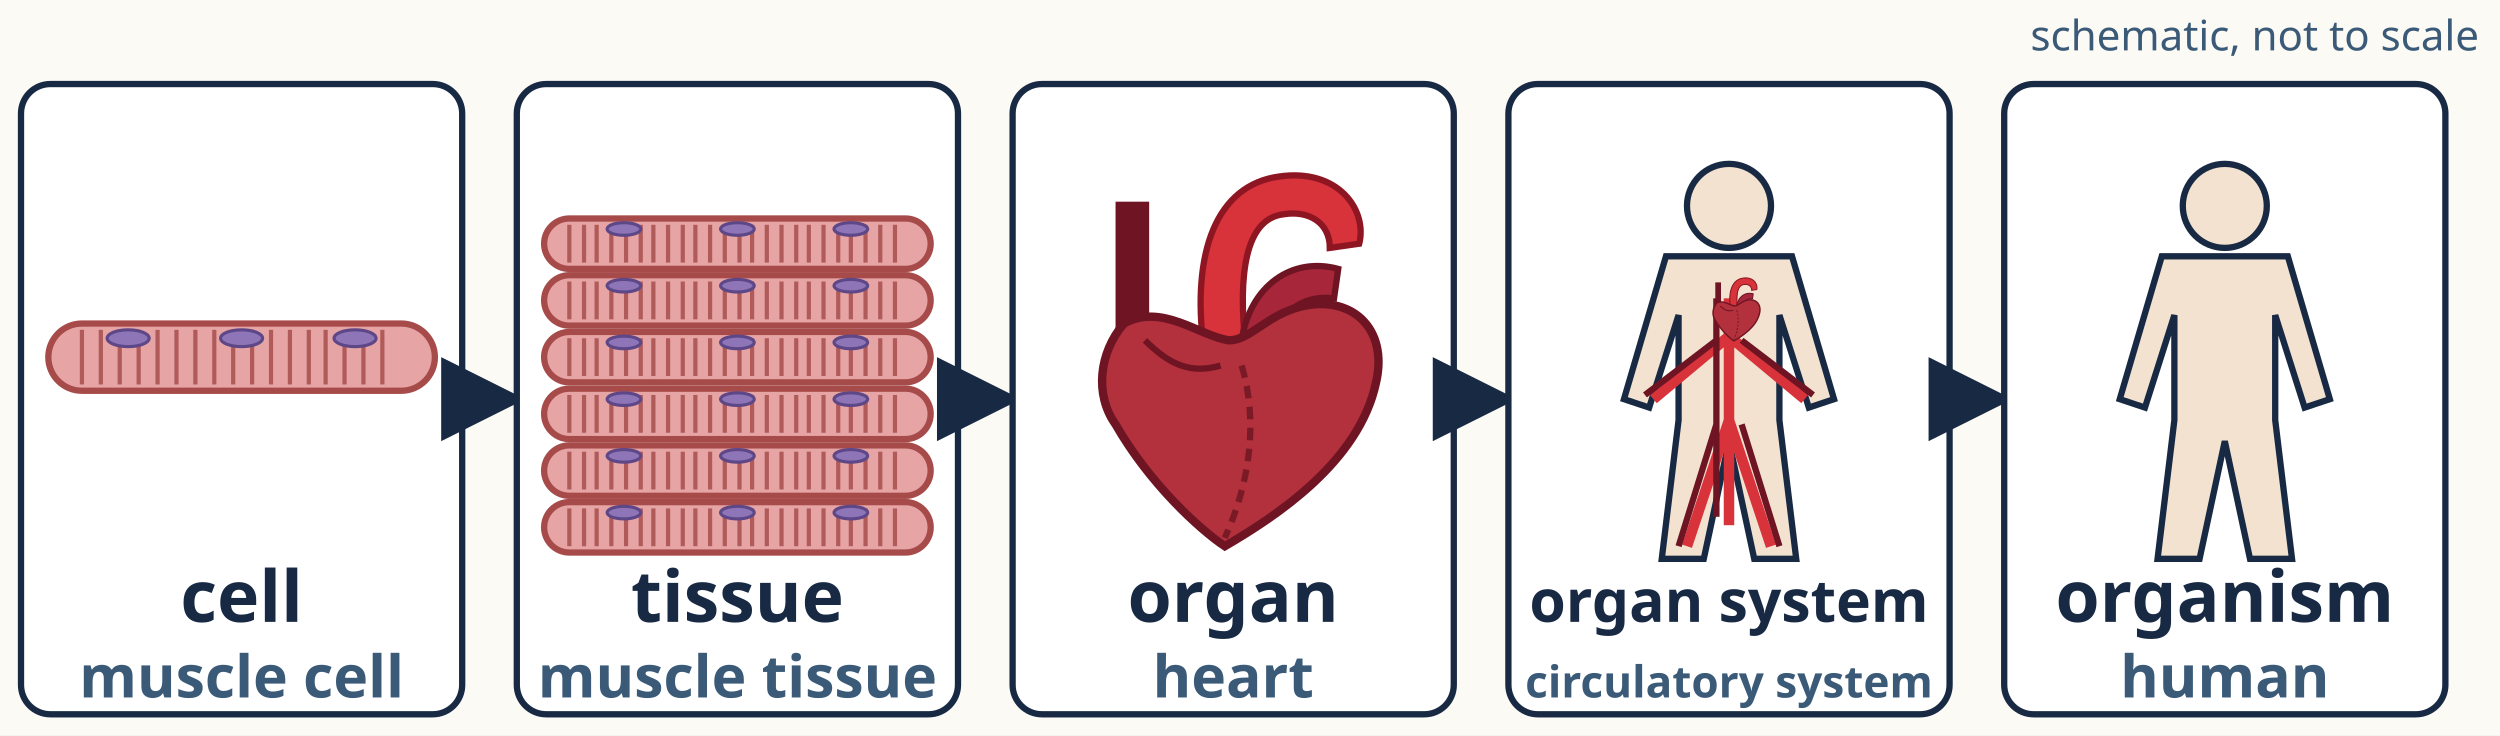
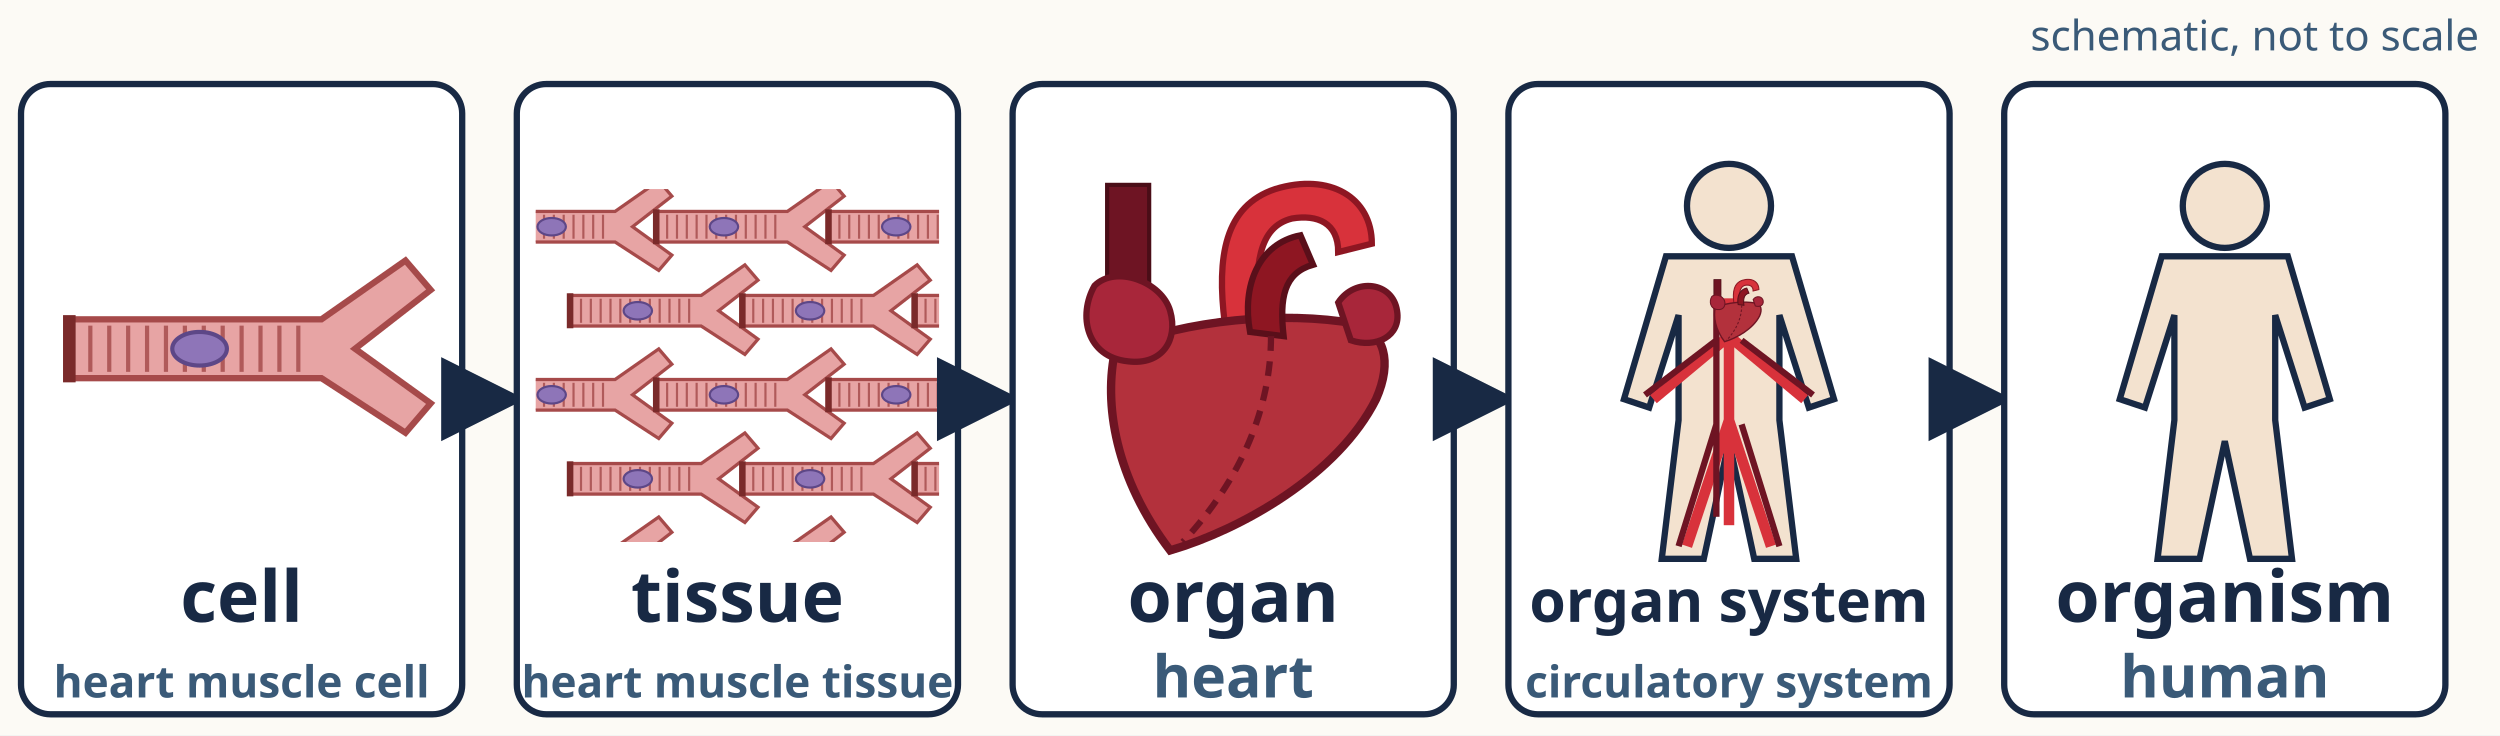
<svg xmlns="http://www.w3.org/2000/svg" viewBox="0 0 1190 350" role="img" aria-label="Zoom out from a muscle cell to muscle tissue, the heart (an organ), the circulatory system (an organ system) and a human (an organism)">
  <rect width="1190" height="350" fill="#fcfaf5" />
  <defs>
    <marker id="za" markerWidth="10" markerHeight="10" refX="8" refY="5" orient="auto">
      <path d="M0 0 L10 5 L0 10z" fill="#182944" />
    </marker>
  </defs>
  <rect x="10" y="40" width="210" height="300" rx="14" fill="#fff" stroke="#182944" stroke-width="3" />
  <g transform="translate(15 70)">
    <g transform="translate(0 0) scale(1.0)">
-       <rect x="8" y="84" width="184" height="32" rx="16" fill="#e7a4a4" stroke="#a64a4a" stroke-width="3" />
-       <line x1="24" y1="87" x2="24" y2="113" stroke="#b05a5a" stroke-width="2" />
-       <line x1="33" y1="87" x2="33" y2="113" stroke="#b05a5a" stroke-width="2" />
-       <line x1="42" y1="87" x2="42" y2="113" stroke="#b05a5a" stroke-width="2" />
-       <line x1="51" y1="87" x2="51" y2="113" stroke="#b05a5a" stroke-width="2" />
-       <line x1="60" y1="87" x2="60" y2="113" stroke="#b05a5a" stroke-width="2" />
-       <line x1="69" y1="87" x2="69" y2="113" stroke="#b05a5a" stroke-width="2" />
-       <line x1="78" y1="87" x2="78" y2="113" stroke="#b05a5a" stroke-width="2" />
-       <line x1="87" y1="87" x2="87" y2="113" stroke="#b05a5a" stroke-width="2" />
-       <line x1="96" y1="87" x2="96" y2="113" stroke="#b05a5a" stroke-width="2" />
-       <line x1="105" y1="87" x2="105" y2="113" stroke="#b05a5a" stroke-width="2" />
-       <line x1="114" y1="87" x2="114" y2="113" stroke="#b05a5a" stroke-width="2" />
-       <line x1="123" y1="87" x2="123" y2="113" stroke="#b05a5a" stroke-width="2" />
-       <line x1="132" y1="87" x2="132" y2="113" stroke="#b05a5a" stroke-width="2" />
-       <line x1="140" y1="87" x2="140" y2="113" stroke="#b05a5a" stroke-width="2" />
-       <line x1="149" y1="87" x2="149" y2="113" stroke="#b05a5a" stroke-width="2" />
-       <line x1="158" y1="87" x2="158" y2="113" stroke="#b05a5a" stroke-width="2" />
-       <line x1="167" y1="87" x2="167" y2="113" stroke="#b05a5a" stroke-width="2" />
-       <ellipse cx="46" cy="91" rx="10" ry="4" fill="#8e75b8" stroke="#5d4787" stroke-width="1.5" />
-       <ellipse cx="100" cy="91" rx="10" ry="4" fill="#8e75b8" stroke="#5d4787" stroke-width="1.5" />
-       <ellipse cx="154" cy="91" rx="10" ry="4" fill="#8e75b8" stroke="#5d4787" stroke-width="1.5" />
+       <path d="M18 82 H138 L178 54 L190 68 L154 96 L190 122 L178 136 L138 110 H18 Z" fill="#e7a4a4" stroke="#a64a4a" stroke-width="3" />
+       <line x1="28" y1="85" x2="28" y2="107" stroke="#b05a5a" stroke-width="2" />
+       <line x1="37" y1="85" x2="37" y2="107" stroke="#b05a5a" stroke-width="2" />
+       <line x1="46" y1="85" x2="46" y2="107" stroke="#b05a5a" stroke-width="2" />
+       <line x1="55" y1="85" x2="55" y2="107" stroke="#b05a5a" stroke-width="2" />
+       <line x1="64" y1="85" x2="64" y2="107" stroke="#b05a5a" stroke-width="2" />
+       <line x1="73" y1="85" x2="73" y2="107" stroke="#b05a5a" stroke-width="2" />
+       <line x1="82" y1="85" x2="82" y2="107" stroke="#b05a5a" stroke-width="2" />
+       <line x1="91" y1="85" x2="91" y2="107" stroke="#b05a5a" stroke-width="2" />
+       <line x1="100" y1="85" x2="100" y2="107" stroke="#b05a5a" stroke-width="2" />
+       <line x1="109" y1="85" x2="109" y2="107" stroke="#b05a5a" stroke-width="2" />
+       <line x1="118" y1="85" x2="118" y2="107" stroke="#b05a5a" stroke-width="2" />
+       <line x1="127" y1="85" x2="127" y2="107" stroke="#b05a5a" stroke-width="2" />
+       <line x1="18" y1="80" x2="18" y2="112" stroke="#7a2a2a" stroke-width="6" />
+       <ellipse cx="80" cy="96" rx="13" ry="8" fill="#8e75b8" stroke="#5d4787" stroke-width="2" />
    </g>
  </g>
  <text x="115" y="296" font-size="34" font-weight="800" fill="#182944" text-anchor="middle" font-family="Montserrat, Segoe UI, sans-serif">cell</text>
-   <text x="115" y="332" font-size="28" font-weight="700" fill="#3a5a78" text-anchor="middle" font-family="Montserrat, Segoe UI, sans-serif">muscle cell</text>
+   <text x="115" y="332" font-size="21" font-weight="700" fill="#3a5a78" text-anchor="middle" font-family="Montserrat, Segoe UI, sans-serif">heart muscle cell</text>
  <path d="M222 190 H242" stroke="#182944" stroke-width="4" marker-end="url(#za)" />
  <rect x="246" y="40" width="210" height="300" rx="14" fill="#fff" stroke="#182944" stroke-width="3" />
  <g transform="translate(251 70)">
-     <rect x="8" y="34" width="184" height="24" rx="12" fill="#e7a4a4" stroke="#a64a4a" stroke-width="3" />
-     <line x1="20" y1="37" x2="20" y2="55" stroke="#b05a5a" stroke-width="2" />
-     <line x1="27" y1="37" x2="27" y2="55" stroke="#b05a5a" stroke-width="2" />
-     <line x1="33" y1="37" x2="33" y2="55" stroke="#b05a5a" stroke-width="2" />
-     <line x1="40" y1="37" x2="40" y2="55" stroke="#b05a5a" stroke-width="2" />
-     <line x1="47" y1="37" x2="47" y2="55" stroke="#b05a5a" stroke-width="2" />
-     <line x1="54" y1="37" x2="54" y2="55" stroke="#b05a5a" stroke-width="2" />
-     <line x1="60" y1="37" x2="60" y2="55" stroke="#b05a5a" stroke-width="2" />
-     <line x1="67" y1="37" x2="67" y2="55" stroke="#b05a5a" stroke-width="2" />
-     <line x1="74" y1="37" x2="74" y2="55" stroke="#b05a5a" stroke-width="2" />
-     <line x1="80" y1="37" x2="80" y2="55" stroke="#b05a5a" stroke-width="2" />
-     <line x1="87" y1="37" x2="87" y2="55" stroke="#b05a5a" stroke-width="2" />
-     <line x1="94" y1="37" x2="94" y2="55" stroke="#b05a5a" stroke-width="2" />
-     <line x1="101" y1="37" x2="101" y2="55" stroke="#b05a5a" stroke-width="2" />
-     <line x1="107" y1="37" x2="107" y2="55" stroke="#b05a5a" stroke-width="2" />
-     <line x1="114" y1="37" x2="114" y2="55" stroke="#b05a5a" stroke-width="2" />
-     <line x1="121" y1="37" x2="121" y2="55" stroke="#b05a5a" stroke-width="2" />
-     <line x1="128" y1="37" x2="128" y2="55" stroke="#b05a5a" stroke-width="2" />
-     <line x1="134" y1="37" x2="134" y2="55" stroke="#b05a5a" stroke-width="2" />
-     <line x1="141" y1="37" x2="141" y2="55" stroke="#b05a5a" stroke-width="2" />
-     <line x1="148" y1="37" x2="148" y2="55" stroke="#b05a5a" stroke-width="2" />
-     <line x1="154" y1="37" x2="154" y2="55" stroke="#b05a5a" stroke-width="2" />
-     <line x1="161" y1="37" x2="161" y2="55" stroke="#b05a5a" stroke-width="2" />
-     <line x1="168" y1="37" x2="168" y2="55" stroke="#b05a5a" stroke-width="2" />
-     <line x1="175" y1="37" x2="175" y2="55" stroke="#b05a5a" stroke-width="2" />
-     <ellipse cx="46" cy="39" rx="8" ry="3" fill="#8e75b8" stroke="#5d4787" stroke-width="1.5" />
-     <ellipse cx="100" cy="39" rx="8" ry="3" fill="#8e75b8" stroke="#5d4787" stroke-width="1.5" />
-     <ellipse cx="154" cy="39" rx="8" ry="3" fill="#8e75b8" stroke="#5d4787" stroke-width="1.5" />
-     <rect x="8" y="61" width="184" height="24" rx="12" fill="#e7a4a4" stroke="#a64a4a" stroke-width="3" />
-     <line x1="20" y1="64" x2="20" y2="82" stroke="#b05a5a" stroke-width="2" />
-     <line x1="27" y1="64" x2="27" y2="82" stroke="#b05a5a" stroke-width="2" />
-     <line x1="33" y1="64" x2="33" y2="82" stroke="#b05a5a" stroke-width="2" />
-     <line x1="40" y1="64" x2="40" y2="82" stroke="#b05a5a" stroke-width="2" />
-     <line x1="47" y1="64" x2="47" y2="82" stroke="#b05a5a" stroke-width="2" />
-     <line x1="54" y1="64" x2="54" y2="82" stroke="#b05a5a" stroke-width="2" />
-     <line x1="60" y1="64" x2="60" y2="82" stroke="#b05a5a" stroke-width="2" />
-     <line x1="67" y1="64" x2="67" y2="82" stroke="#b05a5a" stroke-width="2" />
-     <line x1="74" y1="64" x2="74" y2="82" stroke="#b05a5a" stroke-width="2" />
-     <line x1="80" y1="64" x2="80" y2="82" stroke="#b05a5a" stroke-width="2" />
-     <line x1="87" y1="64" x2="87" y2="82" stroke="#b05a5a" stroke-width="2" />
-     <line x1="94" y1="64" x2="94" y2="82" stroke="#b05a5a" stroke-width="2" />
-     <line x1="101" y1="64" x2="101" y2="82" stroke="#b05a5a" stroke-width="2" />
-     <line x1="107" y1="64" x2="107" y2="82" stroke="#b05a5a" stroke-width="2" />
-     <line x1="114" y1="64" x2="114" y2="82" stroke="#b05a5a" stroke-width="2" />
-     <line x1="121" y1="64" x2="121" y2="82" stroke="#b05a5a" stroke-width="2" />
-     <line x1="128" y1="64" x2="128" y2="82" stroke="#b05a5a" stroke-width="2" />
-     <line x1="134" y1="64" x2="134" y2="82" stroke="#b05a5a" stroke-width="2" />
-     <line x1="141" y1="64" x2="141" y2="82" stroke="#b05a5a" stroke-width="2" />
-     <line x1="148" y1="64" x2="148" y2="82" stroke="#b05a5a" stroke-width="2" />
-     <line x1="154" y1="64" x2="154" y2="82" stroke="#b05a5a" stroke-width="2" />
-     <line x1="161" y1="64" x2="161" y2="82" stroke="#b05a5a" stroke-width="2" />
-     <line x1="168" y1="64" x2="168" y2="82" stroke="#b05a5a" stroke-width="2" />
-     <line x1="175" y1="64" x2="175" y2="82" stroke="#b05a5a" stroke-width="2" />
-     <ellipse cx="46" cy="66" rx="8" ry="3" fill="#8e75b8" stroke="#5d4787" stroke-width="1.5" />
-     <ellipse cx="100" cy="66" rx="8" ry="3" fill="#8e75b8" stroke="#5d4787" stroke-width="1.5" />
-     <ellipse cx="154" cy="66" rx="8" ry="3" fill="#8e75b8" stroke="#5d4787" stroke-width="1.5" />
-     <rect x="8" y="88" width="184" height="24" rx="12" fill="#e7a4a4" stroke="#a64a4a" stroke-width="3" />
-     <line x1="20" y1="91" x2="20" y2="109" stroke="#b05a5a" stroke-width="2" />
-     <line x1="27" y1="91" x2="27" y2="109" stroke="#b05a5a" stroke-width="2" />
-     <line x1="33" y1="91" x2="33" y2="109" stroke="#b05a5a" stroke-width="2" />
-     <line x1="40" y1="91" x2="40" y2="109" stroke="#b05a5a" stroke-width="2" />
-     <line x1="47" y1="91" x2="47" y2="109" stroke="#b05a5a" stroke-width="2" />
-     <line x1="54" y1="91" x2="54" y2="109" stroke="#b05a5a" stroke-width="2" />
-     <line x1="60" y1="91" x2="60" y2="109" stroke="#b05a5a" stroke-width="2" />
-     <line x1="67" y1="91" x2="67" y2="109" stroke="#b05a5a" stroke-width="2" />
-     <line x1="74" y1="91" x2="74" y2="109" stroke="#b05a5a" stroke-width="2" />
-     <line x1="80" y1="91" x2="80" y2="109" stroke="#b05a5a" stroke-width="2" />
-     <line x1="87" y1="91" x2="87" y2="109" stroke="#b05a5a" stroke-width="2" />
-     <line x1="94" y1="91" x2="94" y2="109" stroke="#b05a5a" stroke-width="2" />
-     <line x1="101" y1="91" x2="101" y2="109" stroke="#b05a5a" stroke-width="2" />
-     <line x1="107" y1="91" x2="107" y2="109" stroke="#b05a5a" stroke-width="2" />
-     <line x1="114" y1="91" x2="114" y2="109" stroke="#b05a5a" stroke-width="2" />
-     <line x1="121" y1="91" x2="121" y2="109" stroke="#b05a5a" stroke-width="2" />
-     <line x1="128" y1="91" x2="128" y2="109" stroke="#b05a5a" stroke-width="2" />
-     <line x1="134" y1="91" x2="134" y2="109" stroke="#b05a5a" stroke-width="2" />
-     <line x1="141" y1="91" x2="141" y2="109" stroke="#b05a5a" stroke-width="2" />
-     <line x1="148" y1="91" x2="148" y2="109" stroke="#b05a5a" stroke-width="2" />
-     <line x1="154" y1="91" x2="154" y2="109" stroke="#b05a5a" stroke-width="2" />
-     <line x1="161" y1="91" x2="161" y2="109" stroke="#b05a5a" stroke-width="2" />
-     <line x1="168" y1="91" x2="168" y2="109" stroke="#b05a5a" stroke-width="2" />
-     <line x1="175" y1="91" x2="175" y2="109" stroke="#b05a5a" stroke-width="2" />
-     <ellipse cx="46" cy="93" rx="8" ry="3" fill="#8e75b8" stroke="#5d4787" stroke-width="1.5" />
-     <ellipse cx="100" cy="93" rx="8" ry="3" fill="#8e75b8" stroke="#5d4787" stroke-width="1.5" />
-     <ellipse cx="154" cy="93" rx="8" ry="3" fill="#8e75b8" stroke="#5d4787" stroke-width="1.5" />
-     <rect x="8" y="115" width="184" height="24" rx="12" fill="#e7a4a4" stroke="#a64a4a" stroke-width="3" />
-     <line x1="20" y1="118" x2="20" y2="136" stroke="#b05a5a" stroke-width="2" />
-     <line x1="27" y1="118" x2="27" y2="136" stroke="#b05a5a" stroke-width="2" />
-     <line x1="33" y1="118" x2="33" y2="136" stroke="#b05a5a" stroke-width="2" />
-     <line x1="40" y1="118" x2="40" y2="136" stroke="#b05a5a" stroke-width="2" />
-     <line x1="47" y1="118" x2="47" y2="136" stroke="#b05a5a" stroke-width="2" />
-     <line x1="54" y1="118" x2="54" y2="136" stroke="#b05a5a" stroke-width="2" />
-     <line x1="60" y1="118" x2="60" y2="136" stroke="#b05a5a" stroke-width="2" />
-     <line x1="67" y1="118" x2="67" y2="136" stroke="#b05a5a" stroke-width="2" />
-     <line x1="74" y1="118" x2="74" y2="136" stroke="#b05a5a" stroke-width="2" />
-     <line x1="80" y1="118" x2="80" y2="136" stroke="#b05a5a" stroke-width="2" />
-     <line x1="87" y1="118" x2="87" y2="136" stroke="#b05a5a" stroke-width="2" />
-     <line x1="94" y1="118" x2="94" y2="136" stroke="#b05a5a" stroke-width="2" />
-     <line x1="101" y1="118" x2="101" y2="136" stroke="#b05a5a" stroke-width="2" />
-     <line x1="107" y1="118" x2="107" y2="136" stroke="#b05a5a" stroke-width="2" />
-     <line x1="114" y1="118" x2="114" y2="136" stroke="#b05a5a" stroke-width="2" />
-     <line x1="121" y1="118" x2="121" y2="136" stroke="#b05a5a" stroke-width="2" />
-     <line x1="128" y1="118" x2="128" y2="136" stroke="#b05a5a" stroke-width="2" />
-     <line x1="134" y1="118" x2="134" y2="136" stroke="#b05a5a" stroke-width="2" />
-     <line x1="141" y1="118" x2="141" y2="136" stroke="#b05a5a" stroke-width="2" />
-     <line x1="148" y1="118" x2="148" y2="136" stroke="#b05a5a" stroke-width="2" />
-     <line x1="154" y1="118" x2="154" y2="136" stroke="#b05a5a" stroke-width="2" />
-     <line x1="161" y1="118" x2="161" y2="136" stroke="#b05a5a" stroke-width="2" />
-     <line x1="168" y1="118" x2="168" y2="136" stroke="#b05a5a" stroke-width="2" />
-     <line x1="175" y1="118" x2="175" y2="136" stroke="#b05a5a" stroke-width="2" />
-     <ellipse cx="46" cy="120" rx="8" ry="3" fill="#8e75b8" stroke="#5d4787" stroke-width="1.5" />
-     <ellipse cx="100" cy="120" rx="8" ry="3" fill="#8e75b8" stroke="#5d4787" stroke-width="1.5" />
-     <ellipse cx="154" cy="120" rx="8" ry="3" fill="#8e75b8" stroke="#5d4787" stroke-width="1.5" />
-     <rect x="8" y="142" width="184" height="24" rx="12" fill="#e7a4a4" stroke="#a64a4a" stroke-width="3" />
-     <line x1="20" y1="145" x2="20" y2="163" stroke="#b05a5a" stroke-width="2" />
-     <line x1="27" y1="145" x2="27" y2="163" stroke="#b05a5a" stroke-width="2" />
-     <line x1="33" y1="145" x2="33" y2="163" stroke="#b05a5a" stroke-width="2" />
-     <line x1="40" y1="145" x2="40" y2="163" stroke="#b05a5a" stroke-width="2" />
-     <line x1="47" y1="145" x2="47" y2="163" stroke="#b05a5a" stroke-width="2" />
-     <line x1="54" y1="145" x2="54" y2="163" stroke="#b05a5a" stroke-width="2" />
-     <line x1="60" y1="145" x2="60" y2="163" stroke="#b05a5a" stroke-width="2" />
-     <line x1="67" y1="145" x2="67" y2="163" stroke="#b05a5a" stroke-width="2" />
-     <line x1="74" y1="145" x2="74" y2="163" stroke="#b05a5a" stroke-width="2" />
-     <line x1="80" y1="145" x2="80" y2="163" stroke="#b05a5a" stroke-width="2" />
-     <line x1="87" y1="145" x2="87" y2="163" stroke="#b05a5a" stroke-width="2" />
-     <line x1="94" y1="145" x2="94" y2="163" stroke="#b05a5a" stroke-width="2" />
-     <line x1="101" y1="145" x2="101" y2="163" stroke="#b05a5a" stroke-width="2" />
-     <line x1="107" y1="145" x2="107" y2="163" stroke="#b05a5a" stroke-width="2" />
-     <line x1="114" y1="145" x2="114" y2="163" stroke="#b05a5a" stroke-width="2" />
-     <line x1="121" y1="145" x2="121" y2="163" stroke="#b05a5a" stroke-width="2" />
-     <line x1="128" y1="145" x2="128" y2="163" stroke="#b05a5a" stroke-width="2" />
-     <line x1="134" y1="145" x2="134" y2="163" stroke="#b05a5a" stroke-width="2" />
-     <line x1="141" y1="145" x2="141" y2="163" stroke="#b05a5a" stroke-width="2" />
-     <line x1="148" y1="145" x2="148" y2="163" stroke="#b05a5a" stroke-width="2" />
-     <line x1="154" y1="145" x2="154" y2="163" stroke="#b05a5a" stroke-width="2" />
-     <line x1="161" y1="145" x2="161" y2="163" stroke="#b05a5a" stroke-width="2" />
-     <line x1="168" y1="145" x2="168" y2="163" stroke="#b05a5a" stroke-width="2" />
-     <line x1="175" y1="145" x2="175" y2="163" stroke="#b05a5a" stroke-width="2" />
-     <ellipse cx="46" cy="147" rx="8" ry="3" fill="#8e75b8" stroke="#5d4787" stroke-width="1.5" />
-     <ellipse cx="100" cy="147" rx="8" ry="3" fill="#8e75b8" stroke="#5d4787" stroke-width="1.5" />
-     <ellipse cx="154" cy="147" rx="8" ry="3" fill="#8e75b8" stroke="#5d4787" stroke-width="1.5" />
-     <rect x="8" y="169" width="184" height="24" rx="12" fill="#e7a4a4" stroke="#a64a4a" stroke-width="3" />
-     <line x1="20" y1="172" x2="20" y2="190" stroke="#b05a5a" stroke-width="2" />
-     <line x1="27" y1="172" x2="27" y2="190" stroke="#b05a5a" stroke-width="2" />
-     <line x1="33" y1="172" x2="33" y2="190" stroke="#b05a5a" stroke-width="2" />
-     <line x1="40" y1="172" x2="40" y2="190" stroke="#b05a5a" stroke-width="2" />
-     <line x1="47" y1="172" x2="47" y2="190" stroke="#b05a5a" stroke-width="2" />
-     <line x1="54" y1="172" x2="54" y2="190" stroke="#b05a5a" stroke-width="2" />
-     <line x1="60" y1="172" x2="60" y2="190" stroke="#b05a5a" stroke-width="2" />
-     <line x1="67" y1="172" x2="67" y2="190" stroke="#b05a5a" stroke-width="2" />
-     <line x1="74" y1="172" x2="74" y2="190" stroke="#b05a5a" stroke-width="2" />
-     <line x1="80" y1="172" x2="80" y2="190" stroke="#b05a5a" stroke-width="2" />
-     <line x1="87" y1="172" x2="87" y2="190" stroke="#b05a5a" stroke-width="2" />
-     <line x1="94" y1="172" x2="94" y2="190" stroke="#b05a5a" stroke-width="2" />
-     <line x1="101" y1="172" x2="101" y2="190" stroke="#b05a5a" stroke-width="2" />
-     <line x1="107" y1="172" x2="107" y2="190" stroke="#b05a5a" stroke-width="2" />
-     <line x1="114" y1="172" x2="114" y2="190" stroke="#b05a5a" stroke-width="2" />
-     <line x1="121" y1="172" x2="121" y2="190" stroke="#b05a5a" stroke-width="2" />
-     <line x1="128" y1="172" x2="128" y2="190" stroke="#b05a5a" stroke-width="2" />
-     <line x1="134" y1="172" x2="134" y2="190" stroke="#b05a5a" stroke-width="2" />
-     <line x1="141" y1="172" x2="141" y2="190" stroke="#b05a5a" stroke-width="2" />
-     <line x1="148" y1="172" x2="148" y2="190" stroke="#b05a5a" stroke-width="2" />
-     <line x1="154" y1="172" x2="154" y2="190" stroke="#b05a5a" stroke-width="2" />
-     <line x1="161" y1="172" x2="161" y2="190" stroke="#b05a5a" stroke-width="2" />
-     <line x1="168" y1="172" x2="168" y2="190" stroke="#b05a5a" stroke-width="2" />
-     <line x1="175" y1="172" x2="175" y2="190" stroke="#b05a5a" stroke-width="2" />
-     <ellipse cx="46" cy="174" rx="8" ry="3" fill="#8e75b8" stroke="#5d4787" stroke-width="1.5" />
-     <ellipse cx="100" cy="174" rx="8" ry="3" fill="#8e75b8" stroke="#5d4787" stroke-width="1.5" />
-     <ellipse cx="154" cy="174" rx="8" ry="3" fill="#8e75b8" stroke="#5d4787" stroke-width="1.5" />
+     <clipPath id="ctc">
+       <rect x="4" y="20" width="192" height="168" rx="10" />
+     </clipPath>
+     <g clip-path="url(#ctc)">
+       <g transform="translate(-30 -12) scale(0.52)">
+         <path d="M18 82 H138 L178 54 L190 68 L154 96 L190 122 L178 136 L138 110 H18 Z" fill="#e7a4a4" stroke="#a64a4a" stroke-width="3" />
+         <line x1="28" y1="85" x2="28" y2="107" stroke="#b05a5a" stroke-width="2" />
+         <line x1="37" y1="85" x2="37" y2="107" stroke="#b05a5a" stroke-width="2" />
+         <line x1="46" y1="85" x2="46" y2="107" stroke="#b05a5a" stroke-width="2" />
+         <line x1="55" y1="85" x2="55" y2="107" stroke="#b05a5a" stroke-width="2" />
+         <line x1="64" y1="85" x2="64" y2="107" stroke="#b05a5a" stroke-width="2" />
+         <line x1="73" y1="85" x2="73" y2="107" stroke="#b05a5a" stroke-width="2" />
+         <line x1="82" y1="85" x2="82" y2="107" stroke="#b05a5a" stroke-width="2" />
+         <line x1="91" y1="85" x2="91" y2="107" stroke="#b05a5a" stroke-width="2" />
+         <line x1="100" y1="85" x2="100" y2="107" stroke="#b05a5a" stroke-width="2" />
+         <line x1="109" y1="85" x2="109" y2="107" stroke="#b05a5a" stroke-width="2" />
+         <line x1="118" y1="85" x2="118" y2="107" stroke="#b05a5a" stroke-width="2" />
+         <line x1="127" y1="85" x2="127" y2="107" stroke="#b05a5a" stroke-width="2" />
+         <line x1="18" y1="80" x2="18" y2="112" stroke="#7a2a2a" stroke-width="6" />
+         <ellipse cx="80" cy="96" rx="13" ry="8" fill="#8e75b8" stroke="#5d4787" stroke-width="2" />
+       </g>
+       <g transform="translate(52 -12) scale(0.52)">
+         <path d="M18 82 H138 L178 54 L190 68 L154 96 L190 122 L178 136 L138 110 H18 Z" fill="#e7a4a4" stroke="#a64a4a" stroke-width="3" />
+         <line x1="28" y1="85" x2="28" y2="107" stroke="#b05a5a" stroke-width="2" />
+         <line x1="37" y1="85" x2="37" y2="107" stroke="#b05a5a" stroke-width="2" />
+         <line x1="46" y1="85" x2="46" y2="107" stroke="#b05a5a" stroke-width="2" />
+         <line x1="55" y1="85" x2="55" y2="107" stroke="#b05a5a" stroke-width="2" />
+         <line x1="64" y1="85" x2="64" y2="107" stroke="#b05a5a" stroke-width="2" />
+         <line x1="73" y1="85" x2="73" y2="107" stroke="#b05a5a" stroke-width="2" />
+         <line x1="82" y1="85" x2="82" y2="107" stroke="#b05a5a" stroke-width="2" />
+         <line x1="91" y1="85" x2="91" y2="107" stroke="#b05a5a" stroke-width="2" />
+         <line x1="100" y1="85" x2="100" y2="107" stroke="#b05a5a" stroke-width="2" />
+         <line x1="109" y1="85" x2="109" y2="107" stroke="#b05a5a" stroke-width="2" />
+         <line x1="118" y1="85" x2="118" y2="107" stroke="#b05a5a" stroke-width="2" />
+         <line x1="127" y1="85" x2="127" y2="107" stroke="#b05a5a" stroke-width="2" />
+         <line x1="18" y1="80" x2="18" y2="112" stroke="#7a2a2a" stroke-width="6" />
+         <ellipse cx="80" cy="96" rx="13" ry="8" fill="#8e75b8" stroke="#5d4787" stroke-width="2" />
+       </g>
+       <g transform="translate(134 -12) scale(0.52)">
+         <path d="M18 82 H138 L178 54 L190 68 L154 96 L190 122 L178 136 L138 110 H18 Z" fill="#e7a4a4" stroke="#a64a4a" stroke-width="3" />
+         <line x1="28" y1="85" x2="28" y2="107" stroke="#b05a5a" stroke-width="2" />
+         <line x1="37" y1="85" x2="37" y2="107" stroke="#b05a5a" stroke-width="2" />
+         <line x1="46" y1="85" x2="46" y2="107" stroke="#b05a5a" stroke-width="2" />
+         <line x1="55" y1="85" x2="55" y2="107" stroke="#b05a5a" stroke-width="2" />
+         <line x1="64" y1="85" x2="64" y2="107" stroke="#b05a5a" stroke-width="2" />
+         <line x1="73" y1="85" x2="73" y2="107" stroke="#b05a5a" stroke-width="2" />
+         <line x1="82" y1="85" x2="82" y2="107" stroke="#b05a5a" stroke-width="2" />
+         <line x1="91" y1="85" x2="91" y2="107" stroke="#b05a5a" stroke-width="2" />
+         <line x1="100" y1="85" x2="100" y2="107" stroke="#b05a5a" stroke-width="2" />
+         <line x1="109" y1="85" x2="109" y2="107" stroke="#b05a5a" stroke-width="2" />
+         <line x1="118" y1="85" x2="118" y2="107" stroke="#b05a5a" stroke-width="2" />
+         <line x1="127" y1="85" x2="127" y2="107" stroke="#b05a5a" stroke-width="2" />
+         <line x1="18" y1="80" x2="18" y2="112" stroke="#7a2a2a" stroke-width="6" />
+         <ellipse cx="80" cy="96" rx="13" ry="8" fill="#8e75b8" stroke="#5d4787" stroke-width="2" />
+       </g>
+       <g transform="translate(11 28) scale(0.52)">
+         <path d="M18 82 H138 L178 54 L190 68 L154 96 L190 122 L178 136 L138 110 H18 Z" fill="#e7a4a4" stroke="#a64a4a" stroke-width="3" />
+         <line x1="28" y1="85" x2="28" y2="107" stroke="#b05a5a" stroke-width="2" />
+         <line x1="37" y1="85" x2="37" y2="107" stroke="#b05a5a" stroke-width="2" />
+         <line x1="46" y1="85" x2="46" y2="107" stroke="#b05a5a" stroke-width="2" />
+         <line x1="55" y1="85" x2="55" y2="107" stroke="#b05a5a" stroke-width="2" />
+         <line x1="64" y1="85" x2="64" y2="107" stroke="#b05a5a" stroke-width="2" />
+         <line x1="73" y1="85" x2="73" y2="107" stroke="#b05a5a" stroke-width="2" />
+         <line x1="82" y1="85" x2="82" y2="107" stroke="#b05a5a" stroke-width="2" />
+         <line x1="91" y1="85" x2="91" y2="107" stroke="#b05a5a" stroke-width="2" />
+         <line x1="100" y1="85" x2="100" y2="107" stroke="#b05a5a" stroke-width="2" />
+         <line x1="109" y1="85" x2="109" y2="107" stroke="#b05a5a" stroke-width="2" />
+         <line x1="118" y1="85" x2="118" y2="107" stroke="#b05a5a" stroke-width="2" />
+         <line x1="127" y1="85" x2="127" y2="107" stroke="#b05a5a" stroke-width="2" />
+         <line x1="18" y1="80" x2="18" y2="112" stroke="#7a2a2a" stroke-width="6" />
+         <ellipse cx="80" cy="96" rx="13" ry="8" fill="#8e75b8" stroke="#5d4787" stroke-width="2" />
+       </g>
+       <g transform="translate(93 28) scale(0.52)">
+         <path d="M18 82 H138 L178 54 L190 68 L154 96 L190 122 L178 136 L138 110 H18 Z" fill="#e7a4a4" stroke="#a64a4a" stroke-width="3" />
+         <line x1="28" y1="85" x2="28" y2="107" stroke="#b05a5a" stroke-width="2" />
+         <line x1="37" y1="85" x2="37" y2="107" stroke="#b05a5a" stroke-width="2" />
+         <line x1="46" y1="85" x2="46" y2="107" stroke="#b05a5a" stroke-width="2" />
+         <line x1="55" y1="85" x2="55" y2="107" stroke="#b05a5a" stroke-width="2" />
+         <line x1="64" y1="85" x2="64" y2="107" stroke="#b05a5a" stroke-width="2" />
+         <line x1="73" y1="85" x2="73" y2="107" stroke="#b05a5a" stroke-width="2" />
+         <line x1="82" y1="85" x2="82" y2="107" stroke="#b05a5a" stroke-width="2" />
+         <line x1="91" y1="85" x2="91" y2="107" stroke="#b05a5a" stroke-width="2" />
+         <line x1="100" y1="85" x2="100" y2="107" stroke="#b05a5a" stroke-width="2" />
+         <line x1="109" y1="85" x2="109" y2="107" stroke="#b05a5a" stroke-width="2" />
+         <line x1="118" y1="85" x2="118" y2="107" stroke="#b05a5a" stroke-width="2" />
+         <line x1="127" y1="85" x2="127" y2="107" stroke="#b05a5a" stroke-width="2" />
+         <line x1="18" y1="80" x2="18" y2="112" stroke="#7a2a2a" stroke-width="6" />
+         <ellipse cx="80" cy="96" rx="13" ry="8" fill="#8e75b8" stroke="#5d4787" stroke-width="2" />
+       </g>
+       <g transform="translate(175 28) scale(0.52)">
+         <path d="M18 82 H138 L178 54 L190 68 L154 96 L190 122 L178 136 L138 110 H18 Z" fill="#e7a4a4" stroke="#a64a4a" stroke-width="3" />
+         <line x1="28" y1="85" x2="28" y2="107" stroke="#b05a5a" stroke-width="2" />
+         <line x1="37" y1="85" x2="37" y2="107" stroke="#b05a5a" stroke-width="2" />
+         <line x1="46" y1="85" x2="46" y2="107" stroke="#b05a5a" stroke-width="2" />
+         <line x1="55" y1="85" x2="55" y2="107" stroke="#b05a5a" stroke-width="2" />
+         <line x1="64" y1="85" x2="64" y2="107" stroke="#b05a5a" stroke-width="2" />
+         <line x1="73" y1="85" x2="73" y2="107" stroke="#b05a5a" stroke-width="2" />
+         <line x1="82" y1="85" x2="82" y2="107" stroke="#b05a5a" stroke-width="2" />
+         <line x1="91" y1="85" x2="91" y2="107" stroke="#b05a5a" stroke-width="2" />
+         <line x1="100" y1="85" x2="100" y2="107" stroke="#b05a5a" stroke-width="2" />
+         <line x1="109" y1="85" x2="109" y2="107" stroke="#b05a5a" stroke-width="2" />
+         <line x1="118" y1="85" x2="118" y2="107" stroke="#b05a5a" stroke-width="2" />
+         <line x1="127" y1="85" x2="127" y2="107" stroke="#b05a5a" stroke-width="2" />
+         <line x1="18" y1="80" x2="18" y2="112" stroke="#7a2a2a" stroke-width="6" />
+         <ellipse cx="80" cy="96" rx="13" ry="8" fill="#8e75b8" stroke="#5d4787" stroke-width="2" />
+       </g>
+       <g transform="translate(-30 68) scale(0.52)">
+         <path d="M18 82 H138 L178 54 L190 68 L154 96 L190 122 L178 136 L138 110 H18 Z" fill="#e7a4a4" stroke="#a64a4a" stroke-width="3" />
+         <line x1="28" y1="85" x2="28" y2="107" stroke="#b05a5a" stroke-width="2" />
+         <line x1="37" y1="85" x2="37" y2="107" stroke="#b05a5a" stroke-width="2" />
+         <line x1="46" y1="85" x2="46" y2="107" stroke="#b05a5a" stroke-width="2" />
+         <line x1="55" y1="85" x2="55" y2="107" stroke="#b05a5a" stroke-width="2" />
+         <line x1="64" y1="85" x2="64" y2="107" stroke="#b05a5a" stroke-width="2" />
+         <line x1="73" y1="85" x2="73" y2="107" stroke="#b05a5a" stroke-width="2" />
+         <line x1="82" y1="85" x2="82" y2="107" stroke="#b05a5a" stroke-width="2" />
+         <line x1="91" y1="85" x2="91" y2="107" stroke="#b05a5a" stroke-width="2" />
+         <line x1="100" y1="85" x2="100" y2="107" stroke="#b05a5a" stroke-width="2" />
+         <line x1="109" y1="85" x2="109" y2="107" stroke="#b05a5a" stroke-width="2" />
+         <line x1="118" y1="85" x2="118" y2="107" stroke="#b05a5a" stroke-width="2" />
+         <line x1="127" y1="85" x2="127" y2="107" stroke="#b05a5a" stroke-width="2" />
+         <line x1="18" y1="80" x2="18" y2="112" stroke="#7a2a2a" stroke-width="6" />
+         <ellipse cx="80" cy="96" rx="13" ry="8" fill="#8e75b8" stroke="#5d4787" stroke-width="2" />
+       </g>
+       <g transform="translate(52 68) scale(0.52)">
+         <path d="M18 82 H138 L178 54 L190 68 L154 96 L190 122 L178 136 L138 110 H18 Z" fill="#e7a4a4" stroke="#a64a4a" stroke-width="3" />
+         <line x1="28" y1="85" x2="28" y2="107" stroke="#b05a5a" stroke-width="2" />
+         <line x1="37" y1="85" x2="37" y2="107" stroke="#b05a5a" stroke-width="2" />
+         <line x1="46" y1="85" x2="46" y2="107" stroke="#b05a5a" stroke-width="2" />
+         <line x1="55" y1="85" x2="55" y2="107" stroke="#b05a5a" stroke-width="2" />
+         <line x1="64" y1="85" x2="64" y2="107" stroke="#b05a5a" stroke-width="2" />
+         <line x1="73" y1="85" x2="73" y2="107" stroke="#b05a5a" stroke-width="2" />
+         <line x1="82" y1="85" x2="82" y2="107" stroke="#b05a5a" stroke-width="2" />
+         <line x1="91" y1="85" x2="91" y2="107" stroke="#b05a5a" stroke-width="2" />
+         <line x1="100" y1="85" x2="100" y2="107" stroke="#b05a5a" stroke-width="2" />
+         <line x1="109" y1="85" x2="109" y2="107" stroke="#b05a5a" stroke-width="2" />
+         <line x1="118" y1="85" x2="118" y2="107" stroke="#b05a5a" stroke-width="2" />
+         <line x1="127" y1="85" x2="127" y2="107" stroke="#b05a5a" stroke-width="2" />
+         <line x1="18" y1="80" x2="18" y2="112" stroke="#7a2a2a" stroke-width="6" />
+         <ellipse cx="80" cy="96" rx="13" ry="8" fill="#8e75b8" stroke="#5d4787" stroke-width="2" />
+       </g>
+       <g transform="translate(134 68) scale(0.52)">
+         <path d="M18 82 H138 L178 54 L190 68 L154 96 L190 122 L178 136 L138 110 H18 Z" fill="#e7a4a4" stroke="#a64a4a" stroke-width="3" />
+         <line x1="28" y1="85" x2="28" y2="107" stroke="#b05a5a" stroke-width="2" />
+         <line x1="37" y1="85" x2="37" y2="107" stroke="#b05a5a" stroke-width="2" />
+         <line x1="46" y1="85" x2="46" y2="107" stroke="#b05a5a" stroke-width="2" />
+         <line x1="55" y1="85" x2="55" y2="107" stroke="#b05a5a" stroke-width="2" />
+         <line x1="64" y1="85" x2="64" y2="107" stroke="#b05a5a" stroke-width="2" />
+         <line x1="73" y1="85" x2="73" y2="107" stroke="#b05a5a" stroke-width="2" />
+         <line x1="82" y1="85" x2="82" y2="107" stroke="#b05a5a" stroke-width="2" />
+         <line x1="91" y1="85" x2="91" y2="107" stroke="#b05a5a" stroke-width="2" />
+         <line x1="100" y1="85" x2="100" y2="107" stroke="#b05a5a" stroke-width="2" />
+         <line x1="109" y1="85" x2="109" y2="107" stroke="#b05a5a" stroke-width="2" />
+         <line x1="118" y1="85" x2="118" y2="107" stroke="#b05a5a" stroke-width="2" />
+         <line x1="127" y1="85" x2="127" y2="107" stroke="#b05a5a" stroke-width="2" />
+         <line x1="18" y1="80" x2="18" y2="112" stroke="#7a2a2a" stroke-width="6" />
+         <ellipse cx="80" cy="96" rx="13" ry="8" fill="#8e75b8" stroke="#5d4787" stroke-width="2" />
+       </g>
+       <g transform="translate(11 108) scale(0.52)">
+         <path d="M18 82 H138 L178 54 L190 68 L154 96 L190 122 L178 136 L138 110 H18 Z" fill="#e7a4a4" stroke="#a64a4a" stroke-width="3" />
+         <line x1="28" y1="85" x2="28" y2="107" stroke="#b05a5a" stroke-width="2" />
+         <line x1="37" y1="85" x2="37" y2="107" stroke="#b05a5a" stroke-width="2" />
+         <line x1="46" y1="85" x2="46" y2="107" stroke="#b05a5a" stroke-width="2" />
+         <line x1="55" y1="85" x2="55" y2="107" stroke="#b05a5a" stroke-width="2" />
+         <line x1="64" y1="85" x2="64" y2="107" stroke="#b05a5a" stroke-width="2" />
+         <line x1="73" y1="85" x2="73" y2="107" stroke="#b05a5a" stroke-width="2" />
+         <line x1="82" y1="85" x2="82" y2="107" stroke="#b05a5a" stroke-width="2" />
+         <line x1="91" y1="85" x2="91" y2="107" stroke="#b05a5a" stroke-width="2" />
+         <line x1="100" y1="85" x2="100" y2="107" stroke="#b05a5a" stroke-width="2" />
+         <line x1="109" y1="85" x2="109" y2="107" stroke="#b05a5a" stroke-width="2" />
+         <line x1="118" y1="85" x2="118" y2="107" stroke="#b05a5a" stroke-width="2" />
+         <line x1="127" y1="85" x2="127" y2="107" stroke="#b05a5a" stroke-width="2" />
+         <line x1="18" y1="80" x2="18" y2="112" stroke="#7a2a2a" stroke-width="6" />
+         <ellipse cx="80" cy="96" rx="13" ry="8" fill="#8e75b8" stroke="#5d4787" stroke-width="2" />
+       </g>
+       <g transform="translate(93 108) scale(0.52)">
+         <path d="M18 82 H138 L178 54 L190 68 L154 96 L190 122 L178 136 L138 110 H18 Z" fill="#e7a4a4" stroke="#a64a4a" stroke-width="3" />
+         <line x1="28" y1="85" x2="28" y2="107" stroke="#b05a5a" stroke-width="2" />
+         <line x1="37" y1="85" x2="37" y2="107" stroke="#b05a5a" stroke-width="2" />
+         <line x1="46" y1="85" x2="46" y2="107" stroke="#b05a5a" stroke-width="2" />
+         <line x1="55" y1="85" x2="55" y2="107" stroke="#b05a5a" stroke-width="2" />
+         <line x1="64" y1="85" x2="64" y2="107" stroke="#b05a5a" stroke-width="2" />
+         <line x1="73" y1="85" x2="73" y2="107" stroke="#b05a5a" stroke-width="2" />
+         <line x1="82" y1="85" x2="82" y2="107" stroke="#b05a5a" stroke-width="2" />
+         <line x1="91" y1="85" x2="91" y2="107" stroke="#b05a5a" stroke-width="2" />
+         <line x1="100" y1="85" x2="100" y2="107" stroke="#b05a5a" stroke-width="2" />
+         <line x1="109" y1="85" x2="109" y2="107" stroke="#b05a5a" stroke-width="2" />
+         <line x1="118" y1="85" x2="118" y2="107" stroke="#b05a5a" stroke-width="2" />
+         <line x1="127" y1="85" x2="127" y2="107" stroke="#b05a5a" stroke-width="2" />
+         <line x1="18" y1="80" x2="18" y2="112" stroke="#7a2a2a" stroke-width="6" />
+         <ellipse cx="80" cy="96" rx="13" ry="8" fill="#8e75b8" stroke="#5d4787" stroke-width="2" />
+       </g>
+       <g transform="translate(175 108) scale(0.52)">
+         <path d="M18 82 H138 L178 54 L190 68 L154 96 L190 122 L178 136 L138 110 H18 Z" fill="#e7a4a4" stroke="#a64a4a" stroke-width="3" />
+         <line x1="28" y1="85" x2="28" y2="107" stroke="#b05a5a" stroke-width="2" />
+         <line x1="37" y1="85" x2="37" y2="107" stroke="#b05a5a" stroke-width="2" />
+         <line x1="46" y1="85" x2="46" y2="107" stroke="#b05a5a" stroke-width="2" />
+         <line x1="55" y1="85" x2="55" y2="107" stroke="#b05a5a" stroke-width="2" />
+         <line x1="64" y1="85" x2="64" y2="107" stroke="#b05a5a" stroke-width="2" />
+         <line x1="73" y1="85" x2="73" y2="107" stroke="#b05a5a" stroke-width="2" />
+         <line x1="82" y1="85" x2="82" y2="107" stroke="#b05a5a" stroke-width="2" />
+         <line x1="91" y1="85" x2="91" y2="107" stroke="#b05a5a" stroke-width="2" />
+         <line x1="100" y1="85" x2="100" y2="107" stroke="#b05a5a" stroke-width="2" />
+         <line x1="109" y1="85" x2="109" y2="107" stroke="#b05a5a" stroke-width="2" />
+         <line x1="118" y1="85" x2="118" y2="107" stroke="#b05a5a" stroke-width="2" />
+         <line x1="127" y1="85" x2="127" y2="107" stroke="#b05a5a" stroke-width="2" />
+         <line x1="18" y1="80" x2="18" y2="112" stroke="#7a2a2a" stroke-width="6" />
+         <ellipse cx="80" cy="96" rx="13" ry="8" fill="#8e75b8" stroke="#5d4787" stroke-width="2" />
+       </g>
+       <g transform="translate(-30 148) scale(0.52)">
+         <path d="M18 82 H138 L178 54 L190 68 L154 96 L190 122 L178 136 L138 110 H18 Z" fill="#e7a4a4" stroke="#a64a4a" stroke-width="3" />
+         <line x1="28" y1="85" x2="28" y2="107" stroke="#b05a5a" stroke-width="2" />
+         <line x1="37" y1="85" x2="37" y2="107" stroke="#b05a5a" stroke-width="2" />
+         <line x1="46" y1="85" x2="46" y2="107" stroke="#b05a5a" stroke-width="2" />
+         <line x1="55" y1="85" x2="55" y2="107" stroke="#b05a5a" stroke-width="2" />
+         <line x1="64" y1="85" x2="64" y2="107" stroke="#b05a5a" stroke-width="2" />
+         <line x1="73" y1="85" x2="73" y2="107" stroke="#b05a5a" stroke-width="2" />
+         <line x1="82" y1="85" x2="82" y2="107" stroke="#b05a5a" stroke-width="2" />
+         <line x1="91" y1="85" x2="91" y2="107" stroke="#b05a5a" stroke-width="2" />
+         <line x1="100" y1="85" x2="100" y2="107" stroke="#b05a5a" stroke-width="2" />
+         <line x1="109" y1="85" x2="109" y2="107" stroke="#b05a5a" stroke-width="2" />
+         <line x1="118" y1="85" x2="118" y2="107" stroke="#b05a5a" stroke-width="2" />
+         <line x1="127" y1="85" x2="127" y2="107" stroke="#b05a5a" stroke-width="2" />
+         <line x1="18" y1="80" x2="18" y2="112" stroke="#7a2a2a" stroke-width="6" />
+         <ellipse cx="80" cy="96" rx="13" ry="8" fill="#8e75b8" stroke="#5d4787" stroke-width="2" />
+       </g>
+       <g transform="translate(52 148) scale(0.52)">
+         <path d="M18 82 H138 L178 54 L190 68 L154 96 L190 122 L178 136 L138 110 H18 Z" fill="#e7a4a4" stroke="#a64a4a" stroke-width="3" />
+         <line x1="28" y1="85" x2="28" y2="107" stroke="#b05a5a" stroke-width="2" />
+         <line x1="37" y1="85" x2="37" y2="107" stroke="#b05a5a" stroke-width="2" />
+         <line x1="46" y1="85" x2="46" y2="107" stroke="#b05a5a" stroke-width="2" />
+         <line x1="55" y1="85" x2="55" y2="107" stroke="#b05a5a" stroke-width="2" />
+         <line x1="64" y1="85" x2="64" y2="107" stroke="#b05a5a" stroke-width="2" />
+         <line x1="73" y1="85" x2="73" y2="107" stroke="#b05a5a" stroke-width="2" />
+         <line x1="82" y1="85" x2="82" y2="107" stroke="#b05a5a" stroke-width="2" />
+         <line x1="91" y1="85" x2="91" y2="107" stroke="#b05a5a" stroke-width="2" />
+         <line x1="100" y1="85" x2="100" y2="107" stroke="#b05a5a" stroke-width="2" />
+         <line x1="109" y1="85" x2="109" y2="107" stroke="#b05a5a" stroke-width="2" />
+         <line x1="118" y1="85" x2="118" y2="107" stroke="#b05a5a" stroke-width="2" />
+         <line x1="127" y1="85" x2="127" y2="107" stroke="#b05a5a" stroke-width="2" />
+         <line x1="18" y1="80" x2="18" y2="112" stroke="#7a2a2a" stroke-width="6" />
+         <ellipse cx="80" cy="96" rx="13" ry="8" fill="#8e75b8" stroke="#5d4787" stroke-width="2" />
+       </g>
+       <g transform="translate(134 148) scale(0.52)">
+         <path d="M18 82 H138 L178 54 L190 68 L154 96 L190 122 L178 136 L138 110 H18 Z" fill="#e7a4a4" stroke="#a64a4a" stroke-width="3" />
+         <line x1="28" y1="85" x2="28" y2="107" stroke="#b05a5a" stroke-width="2" />
+         <line x1="37" y1="85" x2="37" y2="107" stroke="#b05a5a" stroke-width="2" />
+         <line x1="46" y1="85" x2="46" y2="107" stroke="#b05a5a" stroke-width="2" />
+         <line x1="55" y1="85" x2="55" y2="107" stroke="#b05a5a" stroke-width="2" />
+         <line x1="64" y1="85" x2="64" y2="107" stroke="#b05a5a" stroke-width="2" />
+         <line x1="73" y1="85" x2="73" y2="107" stroke="#b05a5a" stroke-width="2" />
+         <line x1="82" y1="85" x2="82" y2="107" stroke="#b05a5a" stroke-width="2" />
+         <line x1="91" y1="85" x2="91" y2="107" stroke="#b05a5a" stroke-width="2" />
+         <line x1="100" y1="85" x2="100" y2="107" stroke="#b05a5a" stroke-width="2" />
+         <line x1="109" y1="85" x2="109" y2="107" stroke="#b05a5a" stroke-width="2" />
+         <line x1="118" y1="85" x2="118" y2="107" stroke="#b05a5a" stroke-width="2" />
+         <line x1="127" y1="85" x2="127" y2="107" stroke="#b05a5a" stroke-width="2" />
+         <line x1="18" y1="80" x2="18" y2="112" stroke="#7a2a2a" stroke-width="6" />
+         <ellipse cx="80" cy="96" rx="13" ry="8" fill="#8e75b8" stroke="#5d4787" stroke-width="2" />
+       </g>
+     </g>
  </g>
  <text x="351" y="296" font-size="34" font-weight="800" fill="#182944" text-anchor="middle" font-family="Montserrat, Segoe UI, sans-serif">tissue</text>
-   <text x="351" y="332" font-size="28" font-weight="700" fill="#3a5a78" text-anchor="middle" font-family="Montserrat, Segoe UI, sans-serif">muscle tissue</text>
+   <text x="351" y="332" font-size="21" font-weight="700" fill="#3a5a78" text-anchor="middle" font-family="Montserrat, Segoe UI, sans-serif">heart muscle tissue</text>
  <path d="M458 190 H478" stroke="#182944" stroke-width="4" marker-end="url(#za)" />
  <rect x="482" y="40" width="210" height="300" rx="14" fill="#fff" stroke="#182944" stroke-width="3" />
  <g transform="translate(487 70)">
-     <path d="M44 26 h16 v62 h-16 Z" fill="#6e1423" />
-     <path d="M86 96 C80 50 92 18 122 14 C150 10 164 30 160 46 L146 48 C146 36 136 30 124 32 C106 34 102 60 106 96 Z" fill="#d8323b" stroke="#8e1622" stroke-width="3" />
-     <path d="M104 92 C108 66 128 52 150 58 L148 72 C132 70 120 80 120 96 Z" fill="#a8263a" stroke="#6e1423" stroke-width="3" />
-     <path d="M48 84 C36 98 34 118 44 132 C60 160 84 182 96 190 C120 176 160 150 168 112 C174 86 156 70 132 76 C116 80 108 92 98 92 C84 90 66 74 48 84 Z" fill="#b3313c" stroke="#6e1423" stroke-width="4" />
-     <path d="M58 92 C70 104 80 108 94 104" stroke="#6e1423" stroke-width="3" fill="none" />
-     <path d="M104 104 C112 130 108 160 96 186" stroke="#7a1a26" stroke-width="3" fill="none" stroke-dasharray="6 4" />
+     <path d="M96 84 C92 52 96 28 120 20 C146 12 166 24 166 46 L150 50 C150 36 140 32 128 34 C112 38 110 56 112 84 Z" fill="#d8323b" stroke="#8e1622" stroke-width="3" />
+     <path d="M40 18 h20 v66 h-20 Z" fill="#6e1423" stroke="#4a0d17" stroke-width="2" />
+     <path d="M44 96 C38 122 44 158 70 192 C104 182 150 156 168 120 C176 102 172 88 158 84 C124 78 78 82 44 96 Z" fill="#b3313c" stroke="#6e1423" stroke-width="4" />
+     <path d="M34 66 C26 80 30 100 50 102 C66 104 74 92 70 78 C66 64 44 56 34 66 Z" fill="#a8263a" stroke="#6e1423" stroke-width="3" />
+     <path d="M150 74 C158 62 176 64 178 78 C180 90 168 96 156 92 Z" fill="#a8263a" stroke="#6e1423" stroke-width="3" />
+     <path d="M108 88 C104 66 112 46 132 42 L138 56 C124 60 122 72 124 90 Z" fill="#8e1622" stroke="#5a0f1a" stroke-width="3" />
+     <path d="M118 90 C118 124 104 158 76 188" stroke="#6e1423" stroke-width="3" fill="none" stroke-dasharray="7 5" />
  </g>
  <text x="587" y="296" font-size="34" font-weight="800" fill="#182944" text-anchor="middle" font-family="Montserrat, Segoe UI, sans-serif">organ</text>
  <text x="587" y="332" font-size="28" font-weight="700" fill="#3a5a78" text-anchor="middle" font-family="Montserrat, Segoe UI, sans-serif">heart</text>
  <path d="M694 190 H714" stroke="#182944" stroke-width="4" marker-end="url(#za)" />
  <rect x="718" y="40" width="210" height="300" rx="14" fill="#fff" stroke="#182944" stroke-width="3" />
  <g transform="translate(723 70)">
    <circle cx="100" cy="28" r="20" fill="#f3e2cf" stroke="#182944" stroke-width="3" />
    <path d="M70 52 H130 L150 120 L138 124 L124 80 L124 130 L132 196 H112 L100 140 L88 196 H68 L76 130 L76 80 L62 124 L50 120 Z" fill="#f3e2cf" stroke="#182944" stroke-width="3" />
    <path d="M100 72 V180 M100 90 L64 120 M100 90 L136 120 M100 130 L80 190 M100 130 L120 190" stroke="#d8323b" stroke-width="5" fill="none" />
    <path d="M94 72 V176 M94 92 L60 118 M106 92 L140 118 M94 132 L76 190 M106 132 L124 190" stroke="#6e1423" stroke-width="3" fill="none" />
    <g transform="translate(86 60) scale(0.170)">
-       <path d="M44 26 h16 v62 h-16 Z" fill="#6e1423" />
-       <path d="M86 96 C80 50 92 18 122 14 C150 10 164 30 160 46 L146 48 C146 36 136 30 124 32 C106 34 102 60 106 96 Z" fill="#d8323b" stroke="#8e1622" stroke-width="3" />
-       <path d="M104 92 C108 66 128 52 150 58 L148 72 C132 70 120 80 120 96 Z" fill="#a8263a" stroke="#6e1423" stroke-width="3" />
-       <path d="M48 84 C36 98 34 118 44 132 C60 160 84 182 96 190 C120 176 160 150 168 112 C174 86 156 70 132 76 C116 80 108 92 98 92 C84 90 66 74 48 84 Z" fill="#b3313c" stroke="#6e1423" stroke-width="4" />
-       <path d="M58 92 C70 104 80 108 94 104" stroke="#6e1423" stroke-width="3" fill="none" />
-       <path d="M104 104 C112 130 108 160 96 186" stroke="#7a1a26" stroke-width="3" fill="none" stroke-dasharray="6 4" />
+       <path d="M96 84 C92 52 96 28 120 20 C146 12 166 24 166 46 L150 50 C150 36 140 32 128 34 C112 38 110 56 112 84 Z" fill="#d8323b" stroke="#8e1622" stroke-width="3" />
+       <path d="M40 18 h20 v66 h-20 Z" fill="#6e1423" stroke="#4a0d17" stroke-width="2" />
+       <path d="M44 96 C38 122 44 158 70 192 C104 182 150 156 168 120 C176 102 172 88 158 84 C124 78 78 82 44 96 Z" fill="#b3313c" stroke="#6e1423" stroke-width="4" />
+       <path d="M34 66 C26 80 30 100 50 102 C66 104 74 92 70 78 C66 64 44 56 34 66 Z" fill="#a8263a" stroke="#6e1423" stroke-width="3" />
+       <path d="M150 74 C158 62 176 64 178 78 C180 90 168 96 156 92 Z" fill="#a8263a" stroke="#6e1423" stroke-width="3" />
+       <path d="M108 88 C104 66 112 46 132 42 L138 56 C124 60 122 72 124 90 Z" fill="#8e1622" stroke="#5a0f1a" stroke-width="3" />
+       <path d="M118 90 C118 124 104 158 76 188" stroke="#6e1423" stroke-width="3" fill="none" stroke-dasharray="7 5" />
    </g>
  </g>
  <text x="823" y="296" font-size="28" font-weight="800" fill="#182944" text-anchor="middle" font-family="Montserrat, Segoe UI, sans-serif">organ system</text>
  <text x="823" y="332" font-size="21" font-weight="700" fill="#3a5a78" text-anchor="middle" font-family="Montserrat, Segoe UI, sans-serif">circulatory system</text>
  <path d="M930 190 H950" stroke="#182944" stroke-width="4" marker-end="url(#za)" />
  <rect x="954" y="40" width="210" height="300" rx="14" fill="#fff" stroke="#182944" stroke-width="3" />
  <g transform="translate(959 70)">
    <circle cx="100" cy="28" r="20" fill="#f3e2cf" stroke="#182944" stroke-width="3" />
    <path d="M70 52 H130 L150 120 L138 124 L124 80 L124 130 L132 196 H112 L100 140 L88 196 H68 L76 130 L76 80 L62 124 L50 120 Z" fill="#f3e2cf" stroke="#182944" stroke-width="3" />
  </g>
  <text x="1059" y="296" font-size="34" font-weight="800" fill="#182944" text-anchor="middle" font-family="Montserrat, Segoe UI, sans-serif">organism</text>
  <text x="1059" y="332" font-size="28" font-weight="700" fill="#3a5a78" text-anchor="middle" font-family="Montserrat, Segoe UI, sans-serif">human</text>
  <text x="1180" y="24" font-size="20" font-weight="500" fill="#3a5a78" text-anchor="end" font-family="Montserrat, Segoe UI, sans-serif">schematic, not to scale</text>
</svg>
